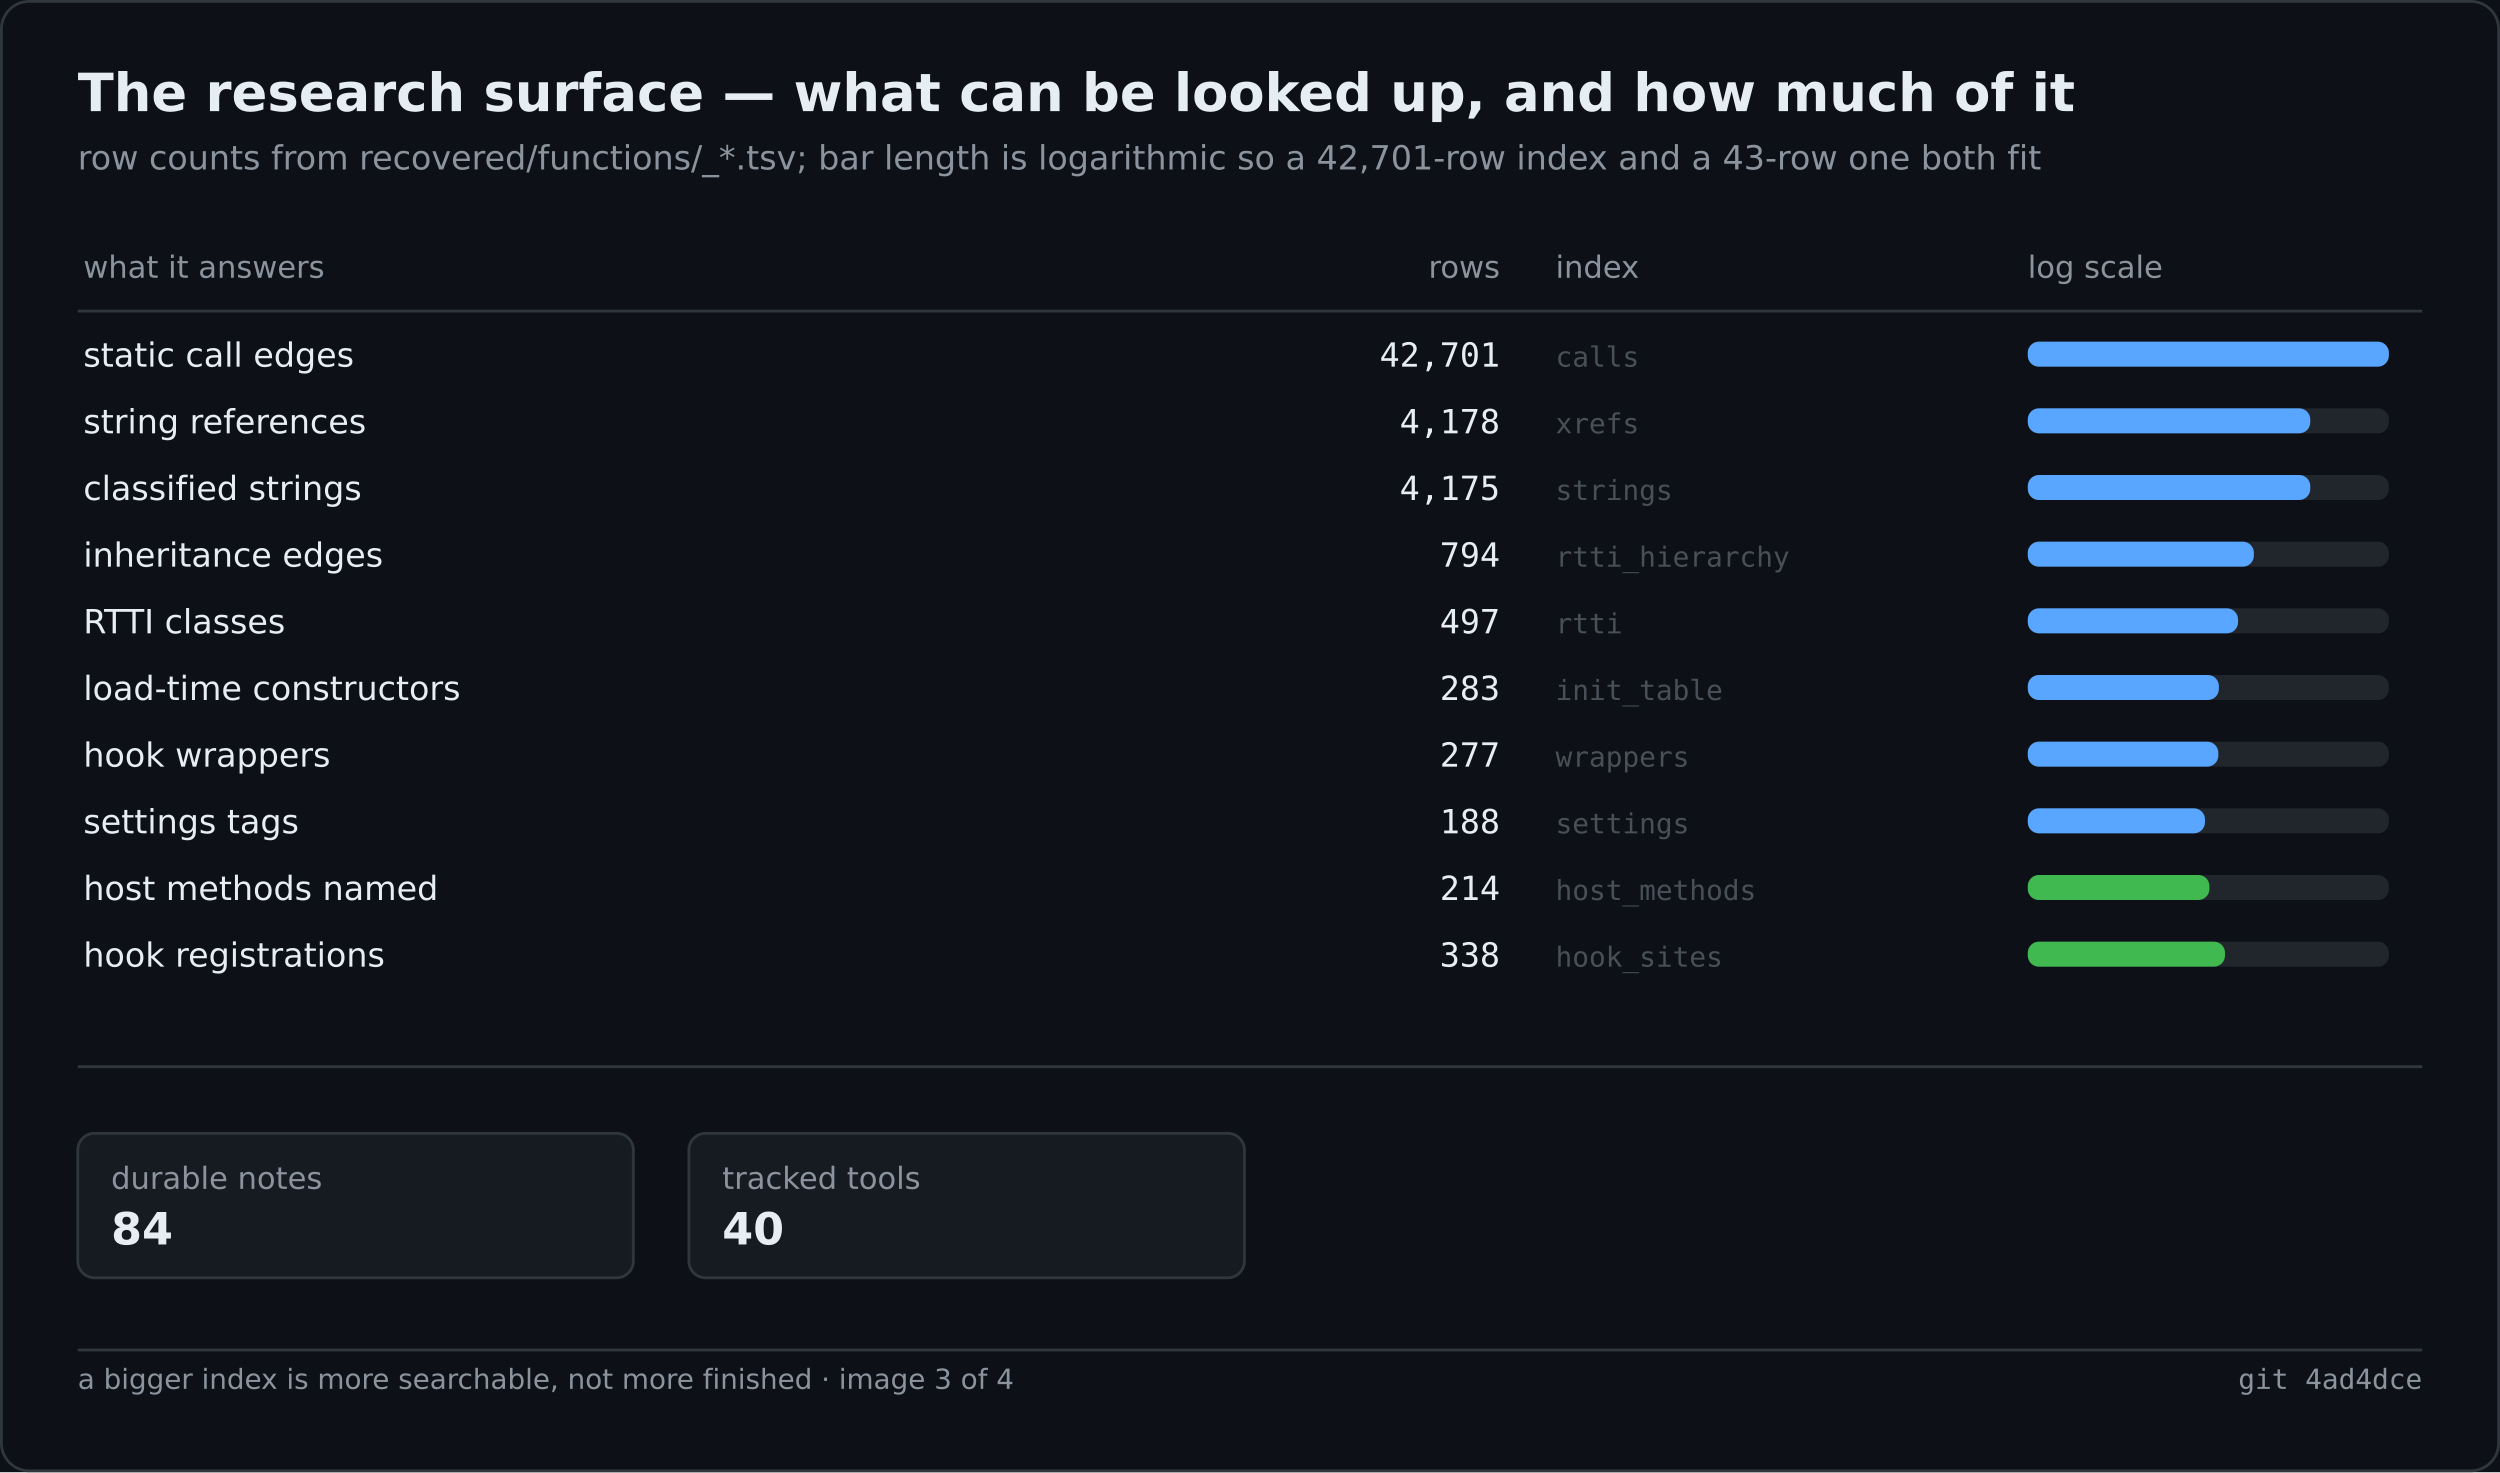
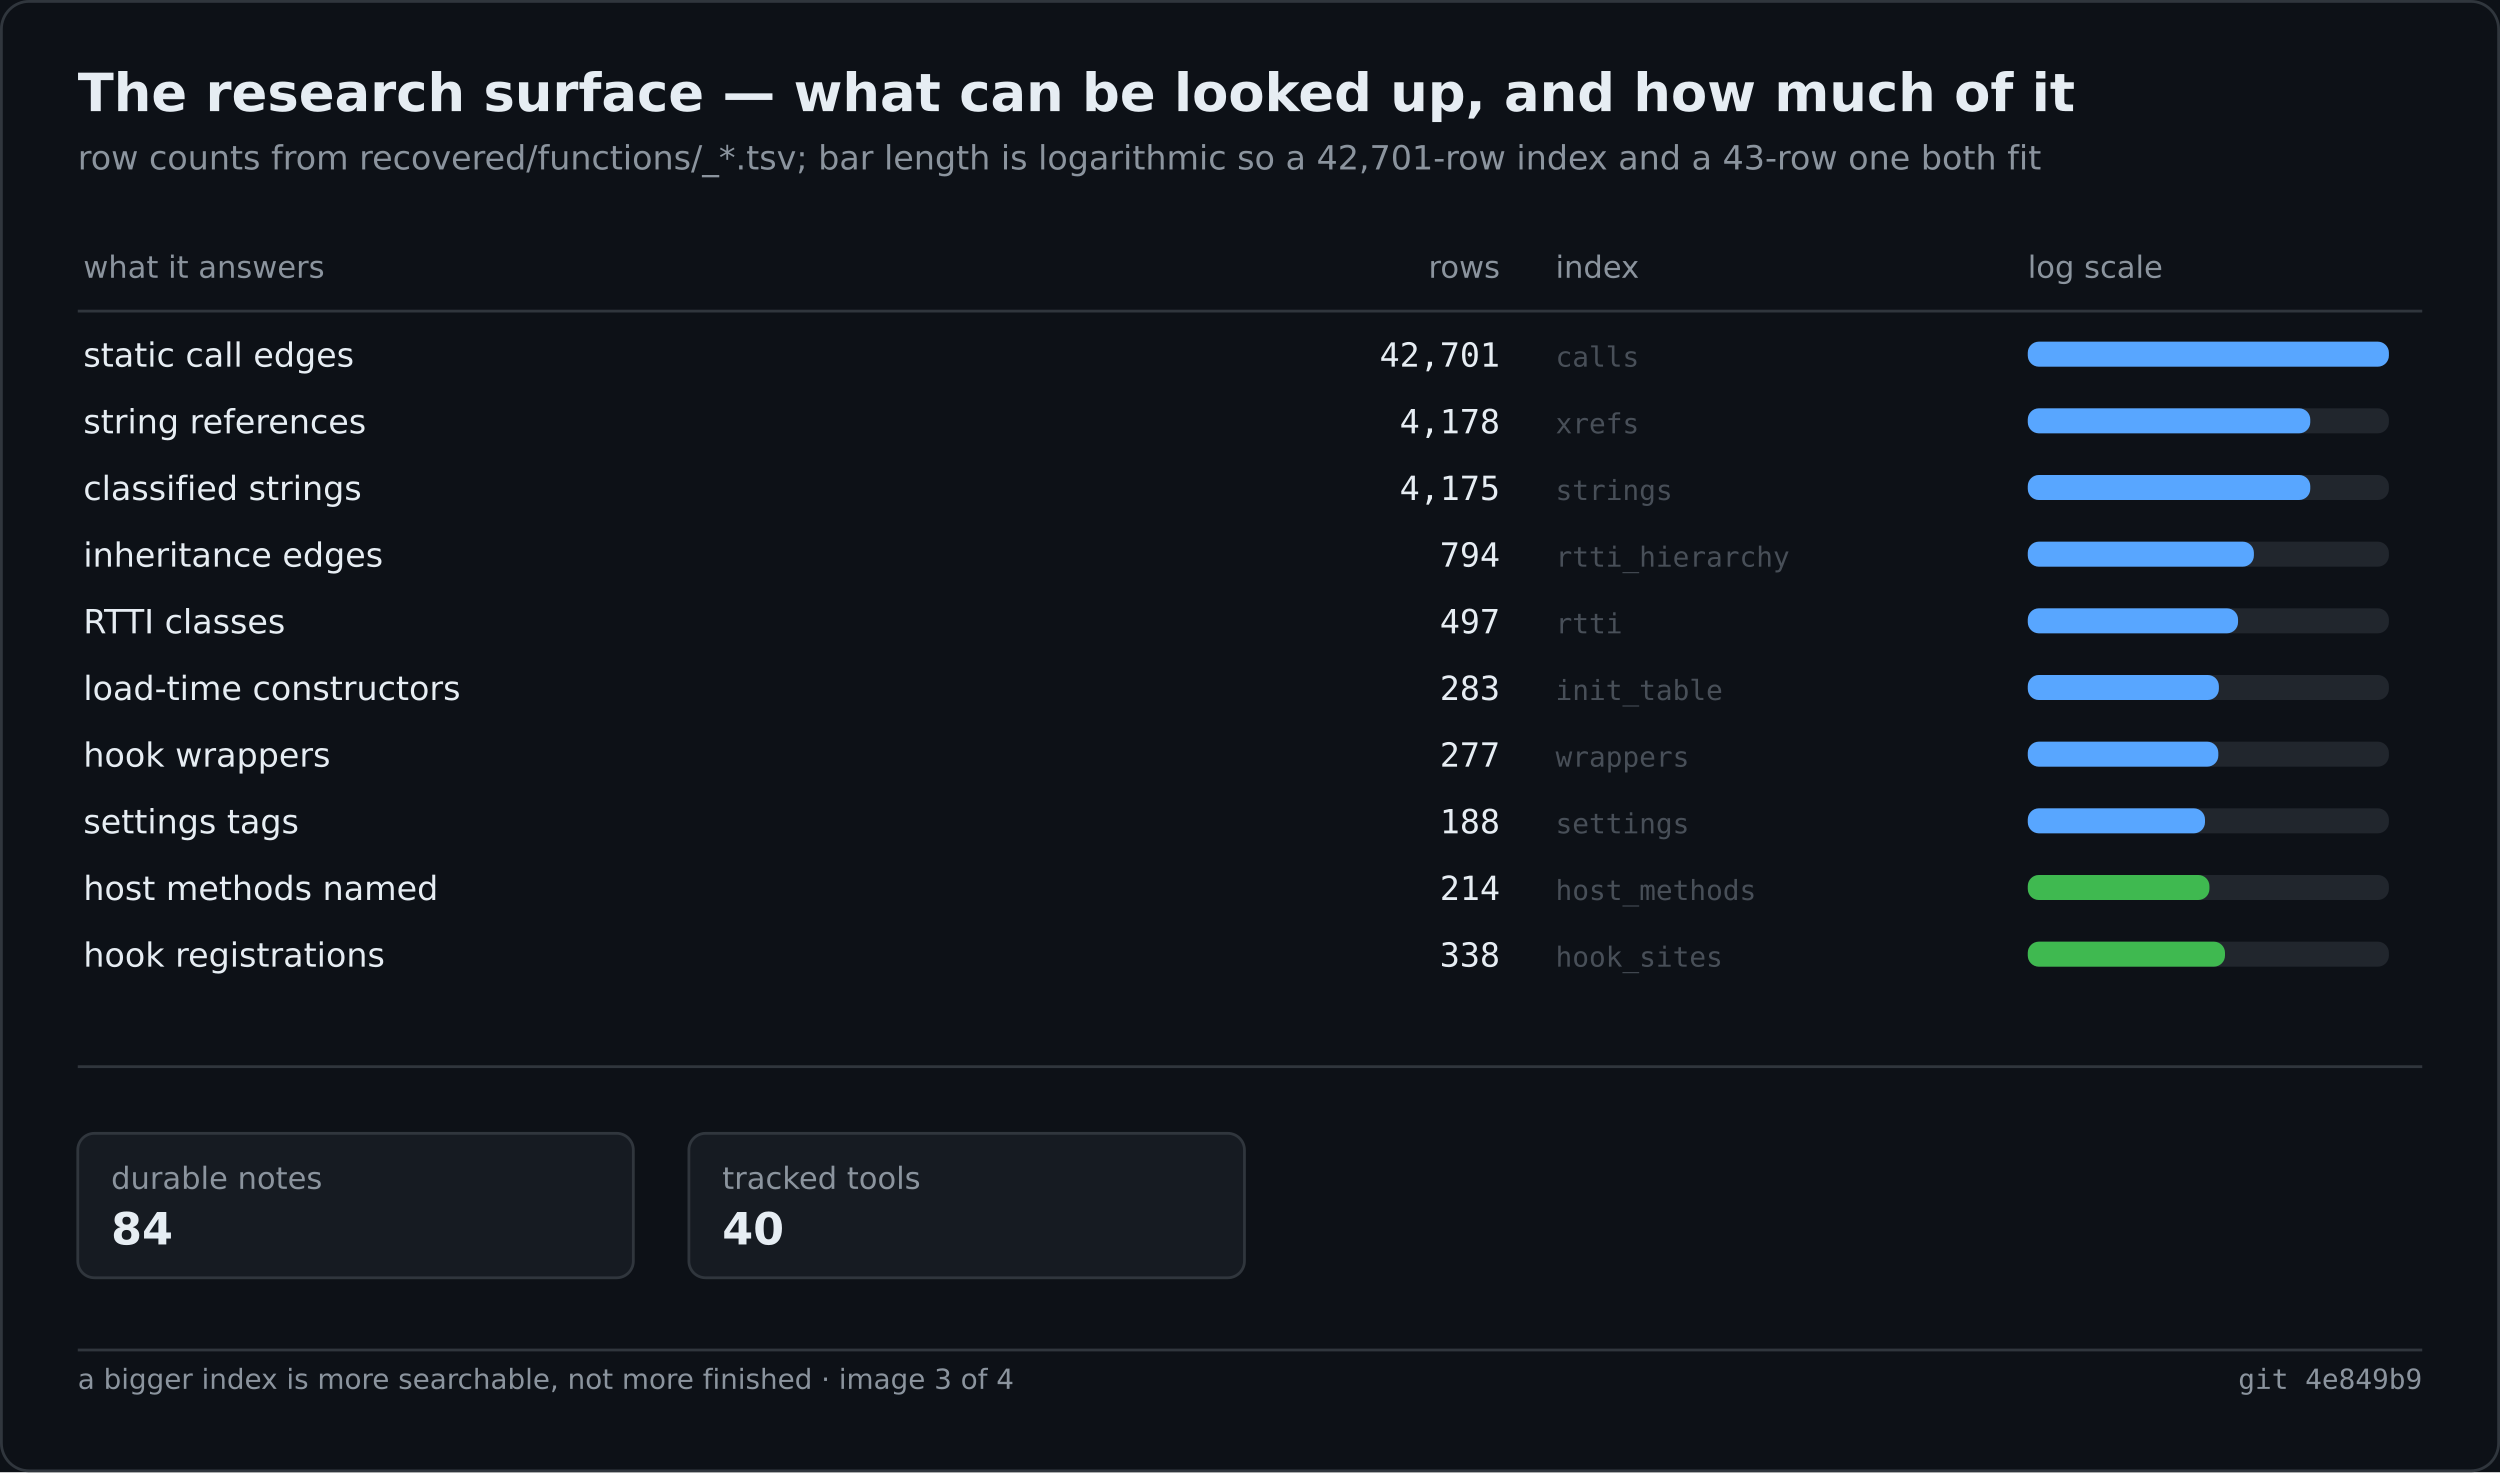
<svg xmlns="http://www.w3.org/2000/svg" width="900" height="530" viewBox="0 0 900 530" role="img" aria-label="The research surface — what can be looked up, and how much of it">
  <rect width="900" height="530" fill="#0d1117" />
  <rect x="0.5" y="0.5" width="899" height="529" fill="none" stroke="#30363d" rx="10" />
  <text x="28" y="40" font-family="Segoe UI,DejaVu Sans,Helvetica,sans-serif" font-size="19" font-weight="600" fill="#e6edf3">The research surface — what can be looked up, and how much of it</text>
  <text x="28" y="61" font-family="Segoe UI,DejaVu Sans,Helvetica,sans-serif" font-size="12" fill="#8b949e">row counts from recovered/functions/_*.tsv; bar length is logarithmic so a 42,701-row index and a 43-row one both fit</text>
  <text x="30.0" y="100.0" font-family="Segoe UI,DejaVu Sans,Helvetica,sans-serif" font-size="11" fill="#8b949e">what it answers</text>
  <text x="540.0" y="100.0" font-family="Segoe UI,DejaVu Sans,Helvetica,sans-serif" font-size="11" fill="#8b949e" text-anchor="end">rows</text>
  <text x="560.0" y="100.0" font-family="Segoe UI,DejaVu Sans,Helvetica,sans-serif" font-size="11" fill="#8b949e">index</text>
  <text x="730.0" y="100.0" font-family="Segoe UI,DejaVu Sans,Helvetica,sans-serif" font-size="11" fill="#8b949e">log scale</text>
  <line x1="28.0" y1="112.0" x2="872.0" y2="112.0" stroke="#30363d" stroke-width="1" />
  <text x="30.0" y="132.0" font-family="Segoe UI,DejaVu Sans,Helvetica,sans-serif" font-size="12" fill="#e6edf3">static call edges</text>
  <text x="540.0" y="132.0" font-family="Cascadia Mono,Consolas,DejaVu Sans Mono,monospace" font-size="12" fill="#e6edf3" text-anchor="end">42,701</text>
  <text x="560.0" y="132.0" font-family="Cascadia Mono,Consolas,DejaVu Sans Mono,monospace" font-size="10" fill="#484f58">calls</text>
  <rect x="730.0" y="123.0" width="130.0" height="9.0" fill="#21262d" rx="4" />
  <rect x="730.0" y="123.0" width="130.0" height="9.0" fill="#58a6ff" rx="4" />
  <text x="30.0" y="156.0" font-family="Segoe UI,DejaVu Sans,Helvetica,sans-serif" font-size="12" fill="#e6edf3">string references</text>
  <text x="540.0" y="156.0" font-family="Cascadia Mono,Consolas,DejaVu Sans Mono,monospace" font-size="12" fill="#e6edf3" text-anchor="end">4,178</text>
  <text x="560.0" y="156.0" font-family="Cascadia Mono,Consolas,DejaVu Sans Mono,monospace" font-size="10" fill="#484f58">xrefs</text>
  <rect x="730.0" y="147.0" width="130.0" height="9.0" fill="#21262d" rx="4" />
  <rect x="730.0" y="147.0" width="101.7" height="9.0" fill="#58a6ff" rx="4" />
  <text x="30.0" y="180.0" font-family="Segoe UI,DejaVu Sans,Helvetica,sans-serif" font-size="12" fill="#e6edf3">classified strings</text>
  <text x="540.0" y="180.0" font-family="Cascadia Mono,Consolas,DejaVu Sans Mono,monospace" font-size="12" fill="#e6edf3" text-anchor="end">4,175</text>
  <text x="560.0" y="180.0" font-family="Cascadia Mono,Consolas,DejaVu Sans Mono,monospace" font-size="10" fill="#484f58">strings</text>
  <rect x="730.0" y="171.0" width="130.0" height="9.0" fill="#21262d" rx="4" />
  <rect x="730.0" y="171.0" width="101.7" height="9.0" fill="#58a6ff" rx="4" />
  <text x="30.0" y="204.0" font-family="Segoe UI,DejaVu Sans,Helvetica,sans-serif" font-size="12" fill="#e6edf3">inheritance edges</text>
  <text x="540.0" y="204.0" font-family="Cascadia Mono,Consolas,DejaVu Sans Mono,monospace" font-size="12" fill="#e6edf3" text-anchor="end">794</text>
  <text x="560.0" y="204.0" font-family="Cascadia Mono,Consolas,DejaVu Sans Mono,monospace" font-size="10" fill="#484f58">rtti_hierarchy</text>
  <rect x="730.0" y="195.0" width="130.0" height="9.0" fill="#21262d" rx="4" />
  <rect x="730.0" y="195.0" width="81.4" height="9.0" fill="#58a6ff" rx="4" />
  <text x="30.0" y="228.0" font-family="Segoe UI,DejaVu Sans,Helvetica,sans-serif" font-size="12" fill="#e6edf3">RTTI classes</text>
  <text x="540.0" y="228.0" font-family="Cascadia Mono,Consolas,DejaVu Sans Mono,monospace" font-size="12" fill="#e6edf3" text-anchor="end">497</text>
  <text x="560.0" y="228.0" font-family="Cascadia Mono,Consolas,DejaVu Sans Mono,monospace" font-size="10" fill="#484f58">rtti</text>
  <rect x="730.0" y="219.0" width="130.0" height="9.0" fill="#21262d" rx="4" />
  <rect x="730.0" y="219.0" width="75.7" height="9.0" fill="#58a6ff" rx="4" />
  <text x="30.0" y="252.0" font-family="Segoe UI,DejaVu Sans,Helvetica,sans-serif" font-size="12" fill="#e6edf3">load-time constructors</text>
  <text x="540.0" y="252.0" font-family="Cascadia Mono,Consolas,DejaVu Sans Mono,monospace" font-size="12" fill="#e6edf3" text-anchor="end">283</text>
  <text x="560.0" y="252.0" font-family="Cascadia Mono,Consolas,DejaVu Sans Mono,monospace" font-size="10" fill="#484f58">init_table</text>
  <rect x="730.0" y="243.0" width="130.0" height="9.0" fill="#21262d" rx="4" />
  <rect x="730.0" y="243.0" width="68.8" height="9.0" fill="#58a6ff" rx="4" />
  <text x="30.0" y="276.0" font-family="Segoe UI,DejaVu Sans,Helvetica,sans-serif" font-size="12" fill="#e6edf3">hook wrappers</text>
  <text x="540.0" y="276.0" font-family="Cascadia Mono,Consolas,DejaVu Sans Mono,monospace" font-size="12" fill="#e6edf3" text-anchor="end">277</text>
  <text x="560.0" y="276.0" font-family="Cascadia Mono,Consolas,DejaVu Sans Mono,monospace" font-size="10" fill="#484f58">wrappers</text>
  <rect x="730.0" y="267.0" width="130.0" height="9.0" fill="#21262d" rx="4" />
  <rect x="730.0" y="267.0" width="68.6" height="9.0" fill="#58a6ff" rx="4" />
  <text x="30.0" y="300.0" font-family="Segoe UI,DejaVu Sans,Helvetica,sans-serif" font-size="12" fill="#e6edf3">settings tags</text>
  <text x="540.0" y="300.0" font-family="Cascadia Mono,Consolas,DejaVu Sans Mono,monospace" font-size="12" fill="#e6edf3" text-anchor="end">188</text>
  <text x="560.0" y="300.0" font-family="Cascadia Mono,Consolas,DejaVu Sans Mono,monospace" font-size="10" fill="#484f58">settings</text>
  <rect x="730.0" y="291.0" width="130.0" height="9.0" fill="#21262d" rx="4" />
  <rect x="730.0" y="291.0" width="63.8" height="9.0" fill="#58a6ff" rx="4" />
  <text x="30.0" y="324.0" font-family="Segoe UI,DejaVu Sans,Helvetica,sans-serif" font-size="12" fill="#e6edf3">host methods named</text>
  <text x="540.0" y="324.0" font-family="Cascadia Mono,Consolas,DejaVu Sans Mono,monospace" font-size="12" fill="#e6edf3" text-anchor="end">214</text>
  <text x="560.0" y="324.0" font-family="Cascadia Mono,Consolas,DejaVu Sans Mono,monospace" font-size="10" fill="#484f58">host_methods</text>
  <rect x="730.0" y="315.0" width="130.0" height="9.0" fill="#21262d" rx="4" />
  <rect x="730.0" y="315.0" width="65.4" height="9.0" fill="#3fb950" rx="4" />
  <text x="30.0" y="348.0" font-family="Segoe UI,DejaVu Sans,Helvetica,sans-serif" font-size="12" fill="#e6edf3">hook registrations</text>
  <text x="540.0" y="348.0" font-family="Cascadia Mono,Consolas,DejaVu Sans Mono,monospace" font-size="12" fill="#e6edf3" text-anchor="end">338</text>
  <text x="560.0" y="348.0" font-family="Cascadia Mono,Consolas,DejaVu Sans Mono,monospace" font-size="10" fill="#484f58">hook_sites</text>
  <rect x="730.0" y="339.0" width="130.0" height="9.0" fill="#21262d" rx="4" />
  <rect x="730.0" y="339.0" width="71.0" height="9.0" fill="#3fb950" rx="4" />
  <line x1="28.0" y1="384.0" x2="872.0" y2="384.0" stroke="#30363d" stroke-width="1" />
  <rect x="28.0" y="408.0" width="200.0" height="52.0" fill="#161b22" rx="6" stroke="#30363d" stroke-width="1" />
  <text x="40.0" y="428.0" font-family="Segoe UI,DejaVu Sans,Helvetica,sans-serif" font-size="11" fill="#8b949e">durable notes</text>
  <text x="40.0" y="448.0" font-family="Segoe UI,DejaVu Sans,Helvetica,sans-serif" font-size="16" fill="#e6edf3" font-weight="600">84</text>
  <rect x="248.0" y="408.0" width="200.0" height="52.0" fill="#161b22" rx="6" stroke="#30363d" stroke-width="1" />
  <text x="260.0" y="428.0" font-family="Segoe UI,DejaVu Sans,Helvetica,sans-serif" font-size="11" fill="#8b949e">tracked tools</text>
  <text x="260.0" y="448.0" font-family="Segoe UI,DejaVu Sans,Helvetica,sans-serif" font-size="16" fill="#e6edf3" font-weight="600">40</text>
  <line x1="28.0" y1="486.0" x2="872.0" y2="486.0" stroke="#30363d" stroke-width="1" />
  <text x="28.0" y="500.0" font-family="Segoe UI,DejaVu Sans,Helvetica,sans-serif" font-size="10" fill="#8b949e">a bigger index is more searchable, not more finished · image 3 of 4</text>
-   <text x="872.0" y="500.0" font-family="Cascadia Mono,Consolas,DejaVu Sans Mono,monospace" font-size="10" fill="#8b949e" text-anchor="end">git 4ad4dce</text>
+   <text x="872.0" y="500.0" font-family="Cascadia Mono,Consolas,DejaVu Sans Mono,monospace" font-size="10" fill="#8b949e" text-anchor="end">git 4e849b9</text>
</svg>
